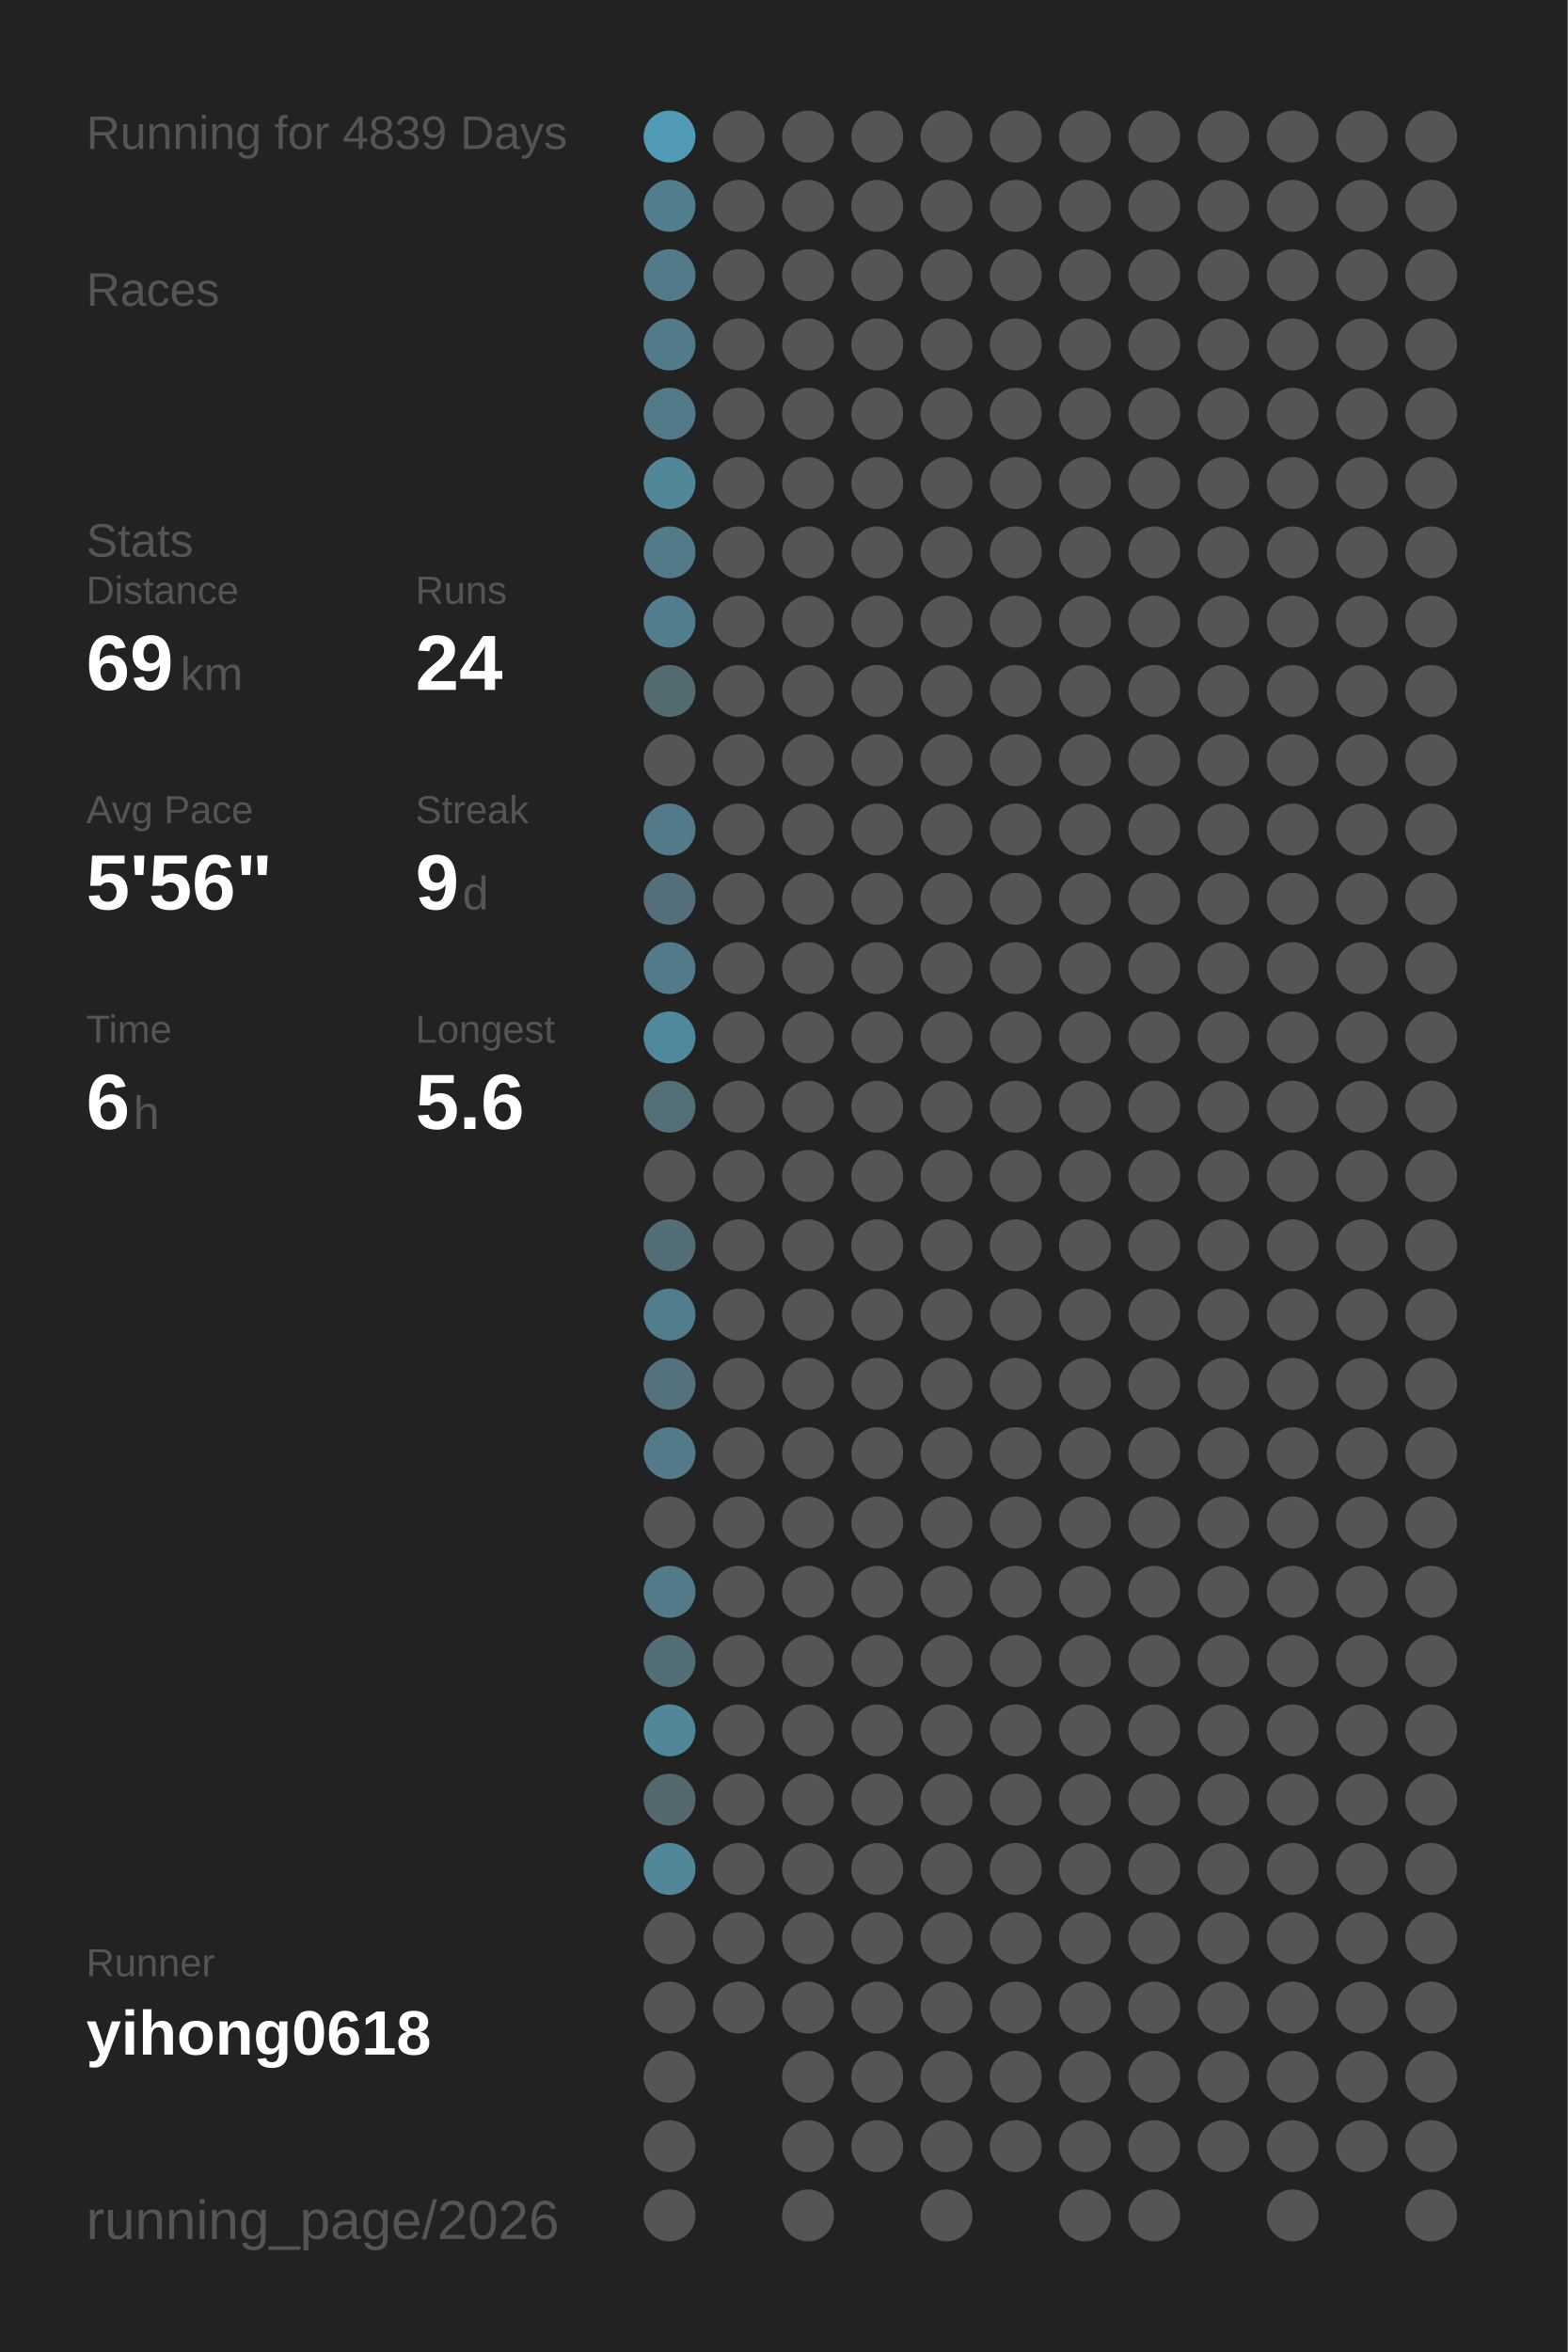
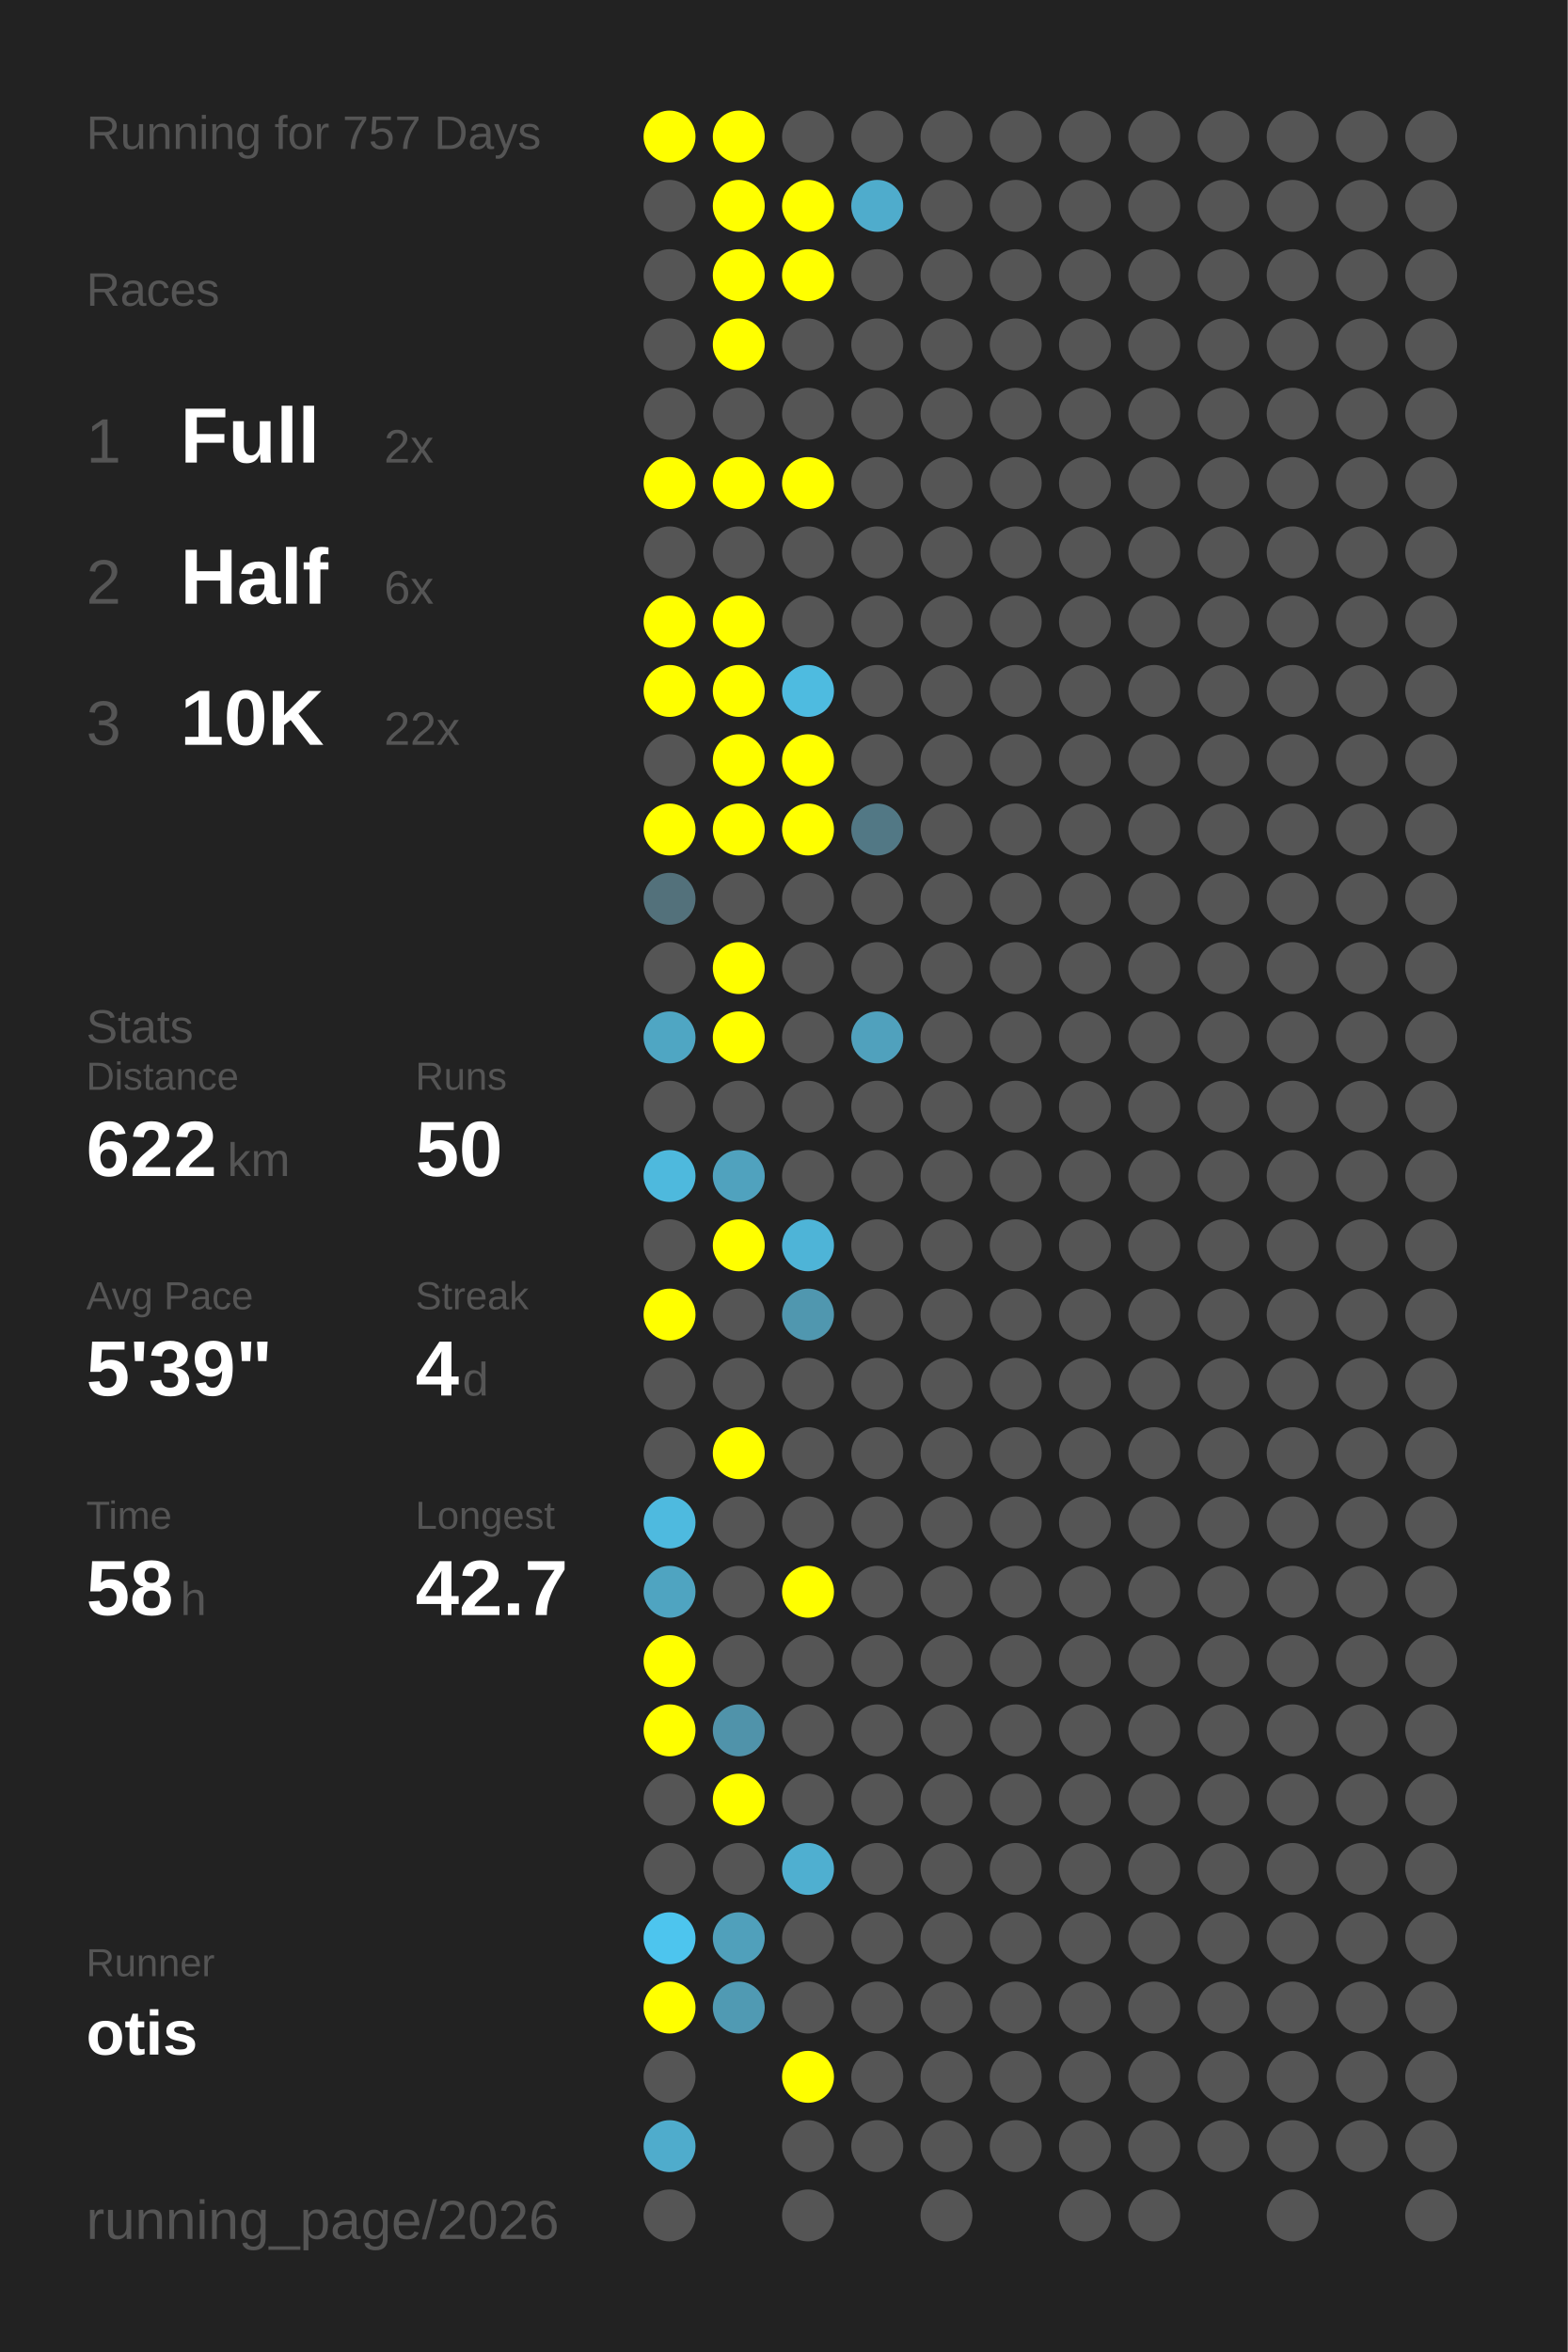
<svg xmlns="http://www.w3.org/2000/svg" baseProfile="full" height="300mm" version="1.1" viewBox="0,0,200,300" width="200mm">
  <defs />
  <rect fill="#222222" height="300" width="200" x="0" y="0" />
-   <text fill="#555555" style="font-size:6px; font-family:Arial;" x="11" y="19">Running for 4839 Days</text>
+   <text fill="#555555" style="font-size:6px; font-family:Arial;" x="11" y="19">Running for 757 Days</text>
  <text fill="#555555" style="font-size:6px; font-family:Arial;" x="11" y="39">Races</text>
-   <text fill="#555555" style="font-size:6px; font-family:Arial;" x="11" y="71">Stats</text>
-   <text fill="#555555" style="font-size:5px; font-family:Arial;" x="11" y="77">Distance</text>
-   <text fill="#FFFFFF" style="font-size:10px; font-family:Arial; font-weight:bold;" x="11" y="88">69</text>
-   <text fill="#555555" style="font-size:6px; font-family:Arial;" x="23" y="88">km</text>
-   <text fill="#555555" style="font-size:5px; font-family:Arial;" x="53" y="77">Runs</text>
-   <text fill="#FFFFFF" style="font-size:10px; font-family:Arial; font-weight:bold;" x="53" y="88">24</text>
-   <text fill="#555555" style="font-size:5px; font-family:Arial;" x="11" y="105">Avg Pace</text>
-   <text fill="#FFFFFF" style="font-size:10px; font-family:Arial; font-weight:bold;" x="11" y="116">5'56"</text>
-   <text fill="#555555" style="font-size:5px; font-family:Arial;" x="53" y="105">Streak</text>
-   <text fill="#FFFFFF" style="font-size:10px; font-family:Arial; font-weight:bold;" x="53" y="116">9</text>
-   <text fill="#555555" style="font-size:6px; font-family:Arial;" x="59" y="116">d</text>
-   <text fill="#555555" style="font-size:5px; font-family:Arial;" x="11" y="133">Time</text>
-   <text fill="#FFFFFF" style="font-size:10px; font-family:Arial; font-weight:bold;" x="11" y="144">6</text>
-   <text fill="#555555" style="font-size:6px; font-family:Arial;" x="17" y="144">h</text>
-   <text fill="#555555" style="font-size:5px; font-family:Arial;" x="53" y="133">Longest</text>
-   <text fill="#FFFFFF" style="font-size:10px; font-family:Arial; font-weight:bold;" x="53" y="144">5.6</text>
+   <text fill="#555555" style="font-size:8px; font-family:Arial;" x="11" y="59">1</text>
+   <text fill="#FFFFFF" style="font-size:10px; font-family:Arial; font-weight:bold;" x="23" y="59">Full</text>
+   <text fill="#555555" style="font-size:6px; font-family:Arial;" x="49" y="59">2x</text>
+   <text fill="#555555" style="font-size:8px; font-family:Arial;" x="11" y="77">2</text>
+   <text fill="#FFFFFF" style="font-size:10px; font-family:Arial; font-weight:bold;" x="23" y="77">Half</text>
+   <text fill="#555555" style="font-size:6px; font-family:Arial;" x="49" y="77">6x</text>
+   <text fill="#555555" style="font-size:8px; font-family:Arial;" x="11" y="95">3</text>
+   <text fill="#FFFFFF" style="font-size:10px; font-family:Arial; font-weight:bold;" x="23" y="95">10K</text>
+   <text fill="#555555" style="font-size:6px; font-family:Arial;" x="49" y="95">22x</text>
+   <text fill="#555555" style="font-size:6px; font-family:Arial;" x="11" y="133">Stats</text>
+   <text fill="#555555" style="font-size:5px; font-family:Arial;" x="11" y="139">Distance</text>
+   <text fill="#FFFFFF" style="font-size:10px; font-family:Arial; font-weight:bold;" x="11" y="150">622</text>
+   <text fill="#555555" style="font-size:6px; font-family:Arial;" x="29" y="150">km</text>
+   <text fill="#555555" style="font-size:5px; font-family:Arial;" x="53" y="139">Runs</text>
+   <text fill="#FFFFFF" style="font-size:10px; font-family:Arial; font-weight:bold;" x="53" y="150">50</text>
+   <text fill="#555555" style="font-size:5px; font-family:Arial;" x="11" y="167">Avg Pace</text>
+   <text fill="#FFFFFF" style="font-size:10px; font-family:Arial; font-weight:bold;" x="11" y="178">5'39"</text>
+   <text fill="#555555" style="font-size:5px; font-family:Arial;" x="53" y="167">Streak</text>
+   <text fill="#FFFFFF" style="font-size:10px; font-family:Arial; font-weight:bold;" x="53" y="178">4</text>
+   <text fill="#555555" style="font-size:6px; font-family:Arial;" x="59" y="178">d</text>
+   <text fill="#555555" style="font-size:5px; font-family:Arial;" x="11" y="195">Time</text>
+   <text fill="#FFFFFF" style="font-size:10px; font-family:Arial; font-weight:bold;" x="11" y="206">58</text>
+   <text fill="#555555" style="font-size:6px; font-family:Arial;" x="23" y="206">h</text>
+   <text fill="#555555" style="font-size:5px; font-family:Arial;" x="53" y="195">Longest</text>
+   <text fill="#FFFFFF" style="font-size:10px; font-family:Arial; font-weight:bold;" x="53" y="206">42.7</text>
  <text fill="#555555" style="font-size:5px; font-family:Arial;" x="11" y="252.065">Runner</text>
-   <text fill="#FFFFFF" style="font-size:8px; font-family:Arial; font-weight:bold;" x="11" y="262.065">yihong0618</text>
+   <text fill="#FFFFFF" style="font-size:8px; font-family:Arial; font-weight:bold;" x="11" y="262.065">otis</text>
  <text fill="#555555" style="font-size:7px; font-family:Arial;" x="11" y="285.581">running_page/2026</text>
-   <circle cx="85.417" cy="17.419" fill="#509ab3" r="3.312" />
-   <circle cx="85.417" cy="26.258" fill="#527f8e" r="3.312" />
-   <circle cx="85.417" cy="35.097" fill="#527a88" r="3.312" />
-   <circle cx="85.417" cy="43.935" fill="#527a88" r="3.312" />
-   <circle cx="85.417" cy="52.774" fill="#527a88" r="3.312" />
-   <circle cx="85.417" cy="61.613" fill="#518799" r="3.312" />
-   <circle cx="85.417" cy="70.452" fill="#527a88" r="3.312" />
-   <circle cx="85.417" cy="79.29" fill="#527d8c" r="3.312" />
-   <circle cx="85.417" cy="88.129" fill="#536a71" r="3.312" />
+   <circle cx="85.417" cy="17.419" fill="#FFFF00" r="3.312" />
+   <circle cx="85.417" cy="26.258" fill="#555555" r="3.312" />
+   <circle cx="85.417" cy="35.097" fill="#555555" r="3.312" />
+   <circle cx="85.417" cy="43.935" fill="#555555" r="3.312" />
+   <circle cx="85.417" cy="52.774" fill="#555555" r="3.312" />
+   <circle cx="85.417" cy="61.613" fill="#FFFF00" r="3.312" />
+   <circle cx="85.417" cy="70.452" fill="#555555" r="3.312" />
+   <circle cx="85.417" cy="79.29" fill="#FFFF00" r="3.312" />
+   <circle cx="85.417" cy="88.129" fill="#FFFF00" r="3.312" />
  <circle cx="85.417" cy="96.968" fill="#555555" r="3.312" />
-   <circle cx="85.417" cy="105.806" fill="#527a88" r="3.312" />
-   <circle cx="85.417" cy="114.645" fill="#536f79" r="3.312" />
-   <circle cx="85.417" cy="123.484" fill="#527a88" r="3.312" />
-   <circle cx="85.417" cy="132.323" fill="#51899c" r="3.312" />
-   <circle cx="85.417" cy="141.161" fill="#536f78" r="3.312" />
-   <circle cx="85.417" cy="150" fill="#555555" r="3.312" />
-   <circle cx="85.417" cy="158.839" fill="#536e77" r="3.312" />
-   <circle cx="85.417" cy="167.677" fill="#527d8c" r="3.312" />
-   <circle cx="85.417" cy="176.516" fill="#53727d" r="3.312" />
-   <circle cx="85.417" cy="185.355" fill="#527a88" r="3.312" />
-   <circle cx="85.417" cy="194.194" fill="#555555" r="3.312" />
-   <circle cx="85.417" cy="203.032" fill="#527a88" r="3.312" />
-   <circle cx="85.417" cy="211.871" fill="#536e77" r="3.312" />
-   <circle cx="85.417" cy="220.71" fill="#518799" r="3.312" />
-   <circle cx="85.417" cy="229.548" fill="#53686f" r="3.312" />
-   <circle cx="85.417" cy="238.387" fill="#518799" r="3.312" />
-   <circle cx="85.417" cy="247.226" fill="#555555" r="3.312" />
-   <circle cx="85.417" cy="256.065" fill="#555555" r="3.312" />
+   <circle cx="85.417" cy="105.806" fill="#FFFF00" r="3.312" />
+   <circle cx="85.417" cy="114.645" fill="#53717b" r="3.312" />
+   <circle cx="85.417" cy="123.484" fill="#555555" r="3.312" />
+   <circle cx="85.417" cy="132.323" fill="#4fa6c3" r="3.312" />
+   <circle cx="85.417" cy="141.161" fill="#555555" r="3.312" />
+   <circle cx="85.417" cy="150" fill="#4eb9dd" r="3.312" />
+   <circle cx="85.417" cy="158.839" fill="#555555" r="3.312" />
+   <circle cx="85.417" cy="167.677" fill="#FFFF00" r="3.312" />
+   <circle cx="85.417" cy="176.516" fill="#555555" r="3.312" />
+   <circle cx="85.417" cy="185.355" fill="#555555" r="3.312" />
+   <circle cx="85.417" cy="194.194" fill="#4ebadf" r="3.312" />
+   <circle cx="85.417" cy="203.032" fill="#4fa4c1" r="3.312" />
+   <circle cx="85.417" cy="211.871" fill="#FFFF00" r="3.312" />
+   <circle cx="85.417" cy="220.71" fill="#FFFF00" r="3.312" />
+   <circle cx="85.417" cy="229.548" fill="#555555" r="3.312" />
+   <circle cx="85.417" cy="238.387" fill="#555555" r="3.312" />
+   <circle cx="85.417" cy="247.226" fill="#4dc5ee" r="3.312" />
+   <circle cx="85.417" cy="256.065" fill="#FFFF00" r="3.312" />
  <circle cx="85.417" cy="264.903" fill="#555555" r="3.312" />
-   <circle cx="85.417" cy="273.742" fill="#555555" r="3.312" />
+   <circle cx="85.417" cy="273.742" fill="#4faccc" r="3.312" />
  <circle cx="85.417" cy="282.581" fill="#555555" r="3.312" />
-   <circle cx="94.25" cy="17.419" fill="#555555" r="3.312" />
-   <circle cx="94.25" cy="26.258" fill="#555555" r="3.312" />
-   <circle cx="94.25" cy="35.097" fill="#555555" r="3.312" />
-   <circle cx="94.25" cy="43.935" fill="#555555" r="3.312" />
+   <circle cx="94.25" cy="17.419" fill="#FFFF00" r="3.312" />
+   <circle cx="94.25" cy="26.258" fill="#FFFF00" r="3.312" />
+   <circle cx="94.25" cy="35.097" fill="#FFFF00" r="3.312" />
+   <circle cx="94.25" cy="43.935" fill="#FFFF00" r="3.312" />
  <circle cx="94.25" cy="52.774" fill="#555555" r="3.312" />
-   <circle cx="94.25" cy="61.613" fill="#555555" r="3.312" />
+   <circle cx="94.25" cy="61.613" fill="#FFFF00" r="3.312" />
  <circle cx="94.25" cy="70.452" fill="#555555" r="3.312" />
-   <circle cx="94.25" cy="79.29" fill="#555555" r="3.312" />
-   <circle cx="94.25" cy="88.129" fill="#555555" r="3.312" />
-   <circle cx="94.25" cy="96.968" fill="#555555" r="3.312" />
-   <circle cx="94.25" cy="105.806" fill="#555555" r="3.312" />
+   <circle cx="94.25" cy="79.29" fill="#FFFF00" r="3.312" />
+   <circle cx="94.25" cy="88.129" fill="#FFFF00" r="3.312" />
+   <circle cx="94.25" cy="96.968" fill="#FFFF00" r="3.312" />
+   <circle cx="94.25" cy="105.806" fill="#FFFF00" r="3.312" />
  <circle cx="94.25" cy="114.645" fill="#555555" r="3.312" />
-   <circle cx="94.25" cy="123.484" fill="#555555" r="3.312" />
-   <circle cx="94.25" cy="132.323" fill="#555555" r="3.312" />
+   <circle cx="94.25" cy="123.484" fill="#FFFF00" r="3.312" />
+   <circle cx="94.25" cy="132.323" fill="#FFFF00" r="3.312" />
  <circle cx="94.25" cy="141.161" fill="#555555" r="3.312" />
-   <circle cx="94.25" cy="150" fill="#555555" r="3.312" />
-   <circle cx="94.25" cy="158.839" fill="#555555" r="3.312" />
+   <circle cx="94.25" cy="150" fill="#50a2be" r="3.312" />
+   <circle cx="94.25" cy="158.839" fill="#FFFF00" r="3.312" />
  <circle cx="94.25" cy="167.677" fill="#555555" r="3.312" />
  <circle cx="94.25" cy="176.516" fill="#555555" r="3.312" />
-   <circle cx="94.25" cy="185.355" fill="#555555" r="3.312" />
+   <circle cx="94.25" cy="185.355" fill="#FFFF00" r="3.312" />
  <circle cx="94.25" cy="194.194" fill="#555555" r="3.312" />
  <circle cx="94.25" cy="203.032" fill="#555555" r="3.312" />
  <circle cx="94.25" cy="211.871" fill="#555555" r="3.312" />
-   <circle cx="94.25" cy="220.71" fill="#555555" r="3.312" />
-   <circle cx="94.25" cy="229.548" fill="#555555" r="3.312" />
+   <circle cx="94.25" cy="220.71" fill="#5093aa" r="3.312" />
+   <circle cx="94.25" cy="229.548" fill="#FFFF00" r="3.312" />
  <circle cx="94.25" cy="238.387" fill="#555555" r="3.312" />
-   <circle cx="94.25" cy="247.226" fill="#555555" r="3.312" />
-   <circle cx="94.25" cy="256.065" fill="#555555" r="3.312" />
+   <circle cx="94.25" cy="247.226" fill="#50a0bb" r="3.312" />
+   <circle cx="94.25" cy="256.065" fill="#509ab3" r="3.312" />
  <circle cx="103.083" cy="17.419" fill="#555555" r="3.312" />
-   <circle cx="103.083" cy="26.258" fill="#555555" r="3.312" />
-   <circle cx="103.083" cy="35.097" fill="#555555" r="3.312" />
+   <circle cx="103.083" cy="26.258" fill="#FFFF00" r="3.312" />
+   <circle cx="103.083" cy="35.097" fill="#FFFF00" r="3.312" />
  <circle cx="103.083" cy="43.935" fill="#555555" r="3.312" />
  <circle cx="103.083" cy="52.774" fill="#555555" r="3.312" />
-   <circle cx="103.083" cy="61.613" fill="#555555" r="3.312" />
+   <circle cx="103.083" cy="61.613" fill="#FFFF00" r="3.312" />
  <circle cx="103.083" cy="70.452" fill="#555555" r="3.312" />
  <circle cx="103.083" cy="79.29" fill="#555555" r="3.312" />
-   <circle cx="103.083" cy="88.129" fill="#555555" r="3.312" />
-   <circle cx="103.083" cy="96.968" fill="#555555" r="3.312" />
-   <circle cx="103.083" cy="105.806" fill="#555555" r="3.312" />
+   <circle cx="103.083" cy="88.129" fill="#4ebbe0" r="3.312" />
+   <circle cx="103.083" cy="96.968" fill="#FFFF00" r="3.312" />
+   <circle cx="103.083" cy="105.806" fill="#FFFF00" r="3.312" />
  <circle cx="103.083" cy="114.645" fill="#555555" r="3.312" />
  <circle cx="103.083" cy="123.484" fill="#555555" r="3.312" />
  <circle cx="103.083" cy="132.323" fill="#555555" r="3.312" />
  <circle cx="103.083" cy="141.161" fill="#555555" r="3.312" />
  <circle cx="103.083" cy="150" fill="#555555" r="3.312" />
-   <circle cx="103.083" cy="158.839" fill="#555555" r="3.312" />
-   <circle cx="103.083" cy="167.677" fill="#555555" r="3.312" />
+   <circle cx="103.083" cy="158.839" fill="#4eb4d7" r="3.312" />
+   <circle cx="103.083" cy="167.677" fill="#5097af" r="3.312" />
  <circle cx="103.083" cy="176.516" fill="#555555" r="3.312" />
  <circle cx="103.083" cy="185.355" fill="#555555" r="3.312" />
  <circle cx="103.083" cy="194.194" fill="#555555" r="3.312" />
-   <circle cx="103.083" cy="203.032" fill="#555555" r="3.312" />
+   <circle cx="103.083" cy="203.032" fill="#FFFF00" r="3.312" />
  <circle cx="103.083" cy="211.871" fill="#555555" r="3.312" />
  <circle cx="103.083" cy="220.71" fill="#555555" r="3.312" />
  <circle cx="103.083" cy="229.548" fill="#555555" r="3.312" />
-   <circle cx="103.083" cy="238.387" fill="#555555" r="3.312" />
+   <circle cx="103.083" cy="238.387" fill="#4fafd0" r="3.312" />
  <circle cx="103.083" cy="247.226" fill="#555555" r="3.312" />
  <circle cx="103.083" cy="256.065" fill="#555555" r="3.312" />
-   <circle cx="103.083" cy="264.903" fill="#555555" r="3.312" />
+   <circle cx="103.083" cy="264.903" fill="#FFFF00" r="3.312" />
  <circle cx="103.083" cy="273.742" fill="#555555" r="3.312" />
  <circle cx="103.083" cy="282.581" fill="#555555" r="3.312" />
  <circle cx="111.917" cy="17.419" fill="#555555" r="3.312" />
-   <circle cx="111.917" cy="26.258" fill="#555555" r="3.312" />
+   <circle cx="111.917" cy="26.258" fill="#4faccc" r="3.312" />
  <circle cx="111.917" cy="35.097" fill="#555555" r="3.312" />
  <circle cx="111.917" cy="43.935" fill="#555555" r="3.312" />
  <circle cx="111.917" cy="52.774" fill="#555555" r="3.312" />
  <circle cx="111.917" cy="61.613" fill="#555555" r="3.312" />
  <circle cx="111.917" cy="70.452" fill="#555555" r="3.312" />
  <circle cx="111.917" cy="79.29" fill="#555555" r="3.312" />
  <circle cx="111.917" cy="88.129" fill="#555555" r="3.312" />
  <circle cx="111.917" cy="96.968" fill="#555555" r="3.312" />
-   <circle cx="111.917" cy="105.806" fill="#555555" r="3.312" />
+   <circle cx="111.917" cy="105.806" fill="#527885" r="3.312" />
  <circle cx="111.917" cy="114.645" fill="#555555" r="3.312" />
  <circle cx="111.917" cy="123.484" fill="#555555" r="3.312" />
-   <circle cx="111.917" cy="132.323" fill="#555555" r="3.312" />
+   <circle cx="111.917" cy="132.323" fill="#50a1bd" r="3.312" />
  <circle cx="111.917" cy="141.161" fill="#555555" r="3.312" />
  <circle cx="111.917" cy="150" fill="#555555" r="3.312" />
  <circle cx="111.917" cy="158.839" fill="#555555" r="3.312" />
  <circle cx="111.917" cy="167.677" fill="#555555" r="3.312" />
  <circle cx="111.917" cy="176.516" fill="#555555" r="3.312" />
  <circle cx="111.917" cy="185.355" fill="#555555" r="3.312" />
  <circle cx="111.917" cy="194.194" fill="#555555" r="3.312" />
  <circle cx="111.917" cy="203.032" fill="#555555" r="3.312" />
  <circle cx="111.917" cy="211.871" fill="#555555" r="3.312" />
  <circle cx="111.917" cy="220.71" fill="#555555" r="3.312" />
  <circle cx="111.917" cy="229.548" fill="#555555" r="3.312" />
  <circle cx="111.917" cy="238.387" fill="#555555" r="3.312" />
  <circle cx="111.917" cy="247.226" fill="#555555" r="3.312" />
  <circle cx="111.917" cy="256.065" fill="#555555" r="3.312" />
  <circle cx="111.917" cy="264.903" fill="#555555" r="3.312" />
  <circle cx="111.917" cy="273.742" fill="#555555" r="3.312" />
  <circle cx="120.75" cy="17.419" fill="#555555" r="3.312" />
  <circle cx="120.75" cy="26.258" fill="#555555" r="3.312" />
  <circle cx="120.75" cy="35.097" fill="#555555" r="3.312" />
  <circle cx="120.75" cy="43.935" fill="#555555" r="3.312" />
  <circle cx="120.75" cy="52.774" fill="#555555" r="3.312" />
  <circle cx="120.75" cy="61.613" fill="#555555" r="3.312" />
  <circle cx="120.75" cy="70.452" fill="#555555" r="3.312" />
  <circle cx="120.75" cy="79.29" fill="#555555" r="3.312" />
  <circle cx="120.75" cy="88.129" fill="#555555" r="3.312" />
  <circle cx="120.75" cy="96.968" fill="#555555" r="3.312" />
  <circle cx="120.75" cy="105.806" fill="#555555" r="3.312" />
  <circle cx="120.75" cy="114.645" fill="#555555" r="3.312" />
  <circle cx="120.75" cy="123.484" fill="#555555" r="3.312" />
  <circle cx="120.75" cy="132.323" fill="#555555" r="3.312" />
  <circle cx="120.75" cy="141.161" fill="#555555" r="3.312" />
  <circle cx="120.75" cy="150" fill="#555555" r="3.312" />
  <circle cx="120.75" cy="158.839" fill="#555555" r="3.312" />
  <circle cx="120.75" cy="167.677" fill="#555555" r="3.312" />
  <circle cx="120.75" cy="176.516" fill="#555555" r="3.312" />
  <circle cx="120.75" cy="185.355" fill="#555555" r="3.312" />
  <circle cx="120.75" cy="194.194" fill="#555555" r="3.312" />
  <circle cx="120.75" cy="203.032" fill="#555555" r="3.312" />
  <circle cx="120.75" cy="211.871" fill="#555555" r="3.312" />
  <circle cx="120.75" cy="220.71" fill="#555555" r="3.312" />
  <circle cx="120.75" cy="229.548" fill="#555555" r="3.312" />
  <circle cx="120.75" cy="238.387" fill="#555555" r="3.312" />
  <circle cx="120.75" cy="247.226" fill="#555555" r="3.312" />
  <circle cx="120.75" cy="256.065" fill="#555555" r="3.312" />
  <circle cx="120.75" cy="264.903" fill="#555555" r="3.312" />
  <circle cx="120.75" cy="273.742" fill="#555555" r="3.312" />
  <circle cx="120.75" cy="282.581" fill="#555555" r="3.312" />
  <circle cx="129.583" cy="17.419" fill="#555555" r="3.312" />
  <circle cx="129.583" cy="26.258" fill="#555555" r="3.312" />
  <circle cx="129.583" cy="35.097" fill="#555555" r="3.312" />
  <circle cx="129.583" cy="43.935" fill="#555555" r="3.312" />
  <circle cx="129.583" cy="52.774" fill="#555555" r="3.312" />
  <circle cx="129.583" cy="61.613" fill="#555555" r="3.312" />
  <circle cx="129.583" cy="70.452" fill="#555555" r="3.312" />
  <circle cx="129.583" cy="79.29" fill="#555555" r="3.312" />
  <circle cx="129.583" cy="88.129" fill="#555555" r="3.312" />
  <circle cx="129.583" cy="96.968" fill="#555555" r="3.312" />
  <circle cx="129.583" cy="105.806" fill="#555555" r="3.312" />
  <circle cx="129.583" cy="114.645" fill="#555555" r="3.312" />
  <circle cx="129.583" cy="123.484" fill="#555555" r="3.312" />
  <circle cx="129.583" cy="132.323" fill="#555555" r="3.312" />
  <circle cx="129.583" cy="141.161" fill="#555555" r="3.312" />
  <circle cx="129.583" cy="150" fill="#555555" r="3.312" />
  <circle cx="129.583" cy="158.839" fill="#555555" r="3.312" />
  <circle cx="129.583" cy="167.677" fill="#555555" r="3.312" />
  <circle cx="129.583" cy="176.516" fill="#555555" r="3.312" />
  <circle cx="129.583" cy="185.355" fill="#555555" r="3.312" />
  <circle cx="129.583" cy="194.194" fill="#555555" r="3.312" />
  <circle cx="129.583" cy="203.032" fill="#555555" r="3.312" />
  <circle cx="129.583" cy="211.871" fill="#555555" r="3.312" />
  <circle cx="129.583" cy="220.71" fill="#555555" r="3.312" />
  <circle cx="129.583" cy="229.548" fill="#555555" r="3.312" />
  <circle cx="129.583" cy="238.387" fill="#555555" r="3.312" />
  <circle cx="129.583" cy="247.226" fill="#555555" r="3.312" />
  <circle cx="129.583" cy="256.065" fill="#555555" r="3.312" />
  <circle cx="129.583" cy="264.903" fill="#555555" r="3.312" />
  <circle cx="129.583" cy="273.742" fill="#555555" r="3.312" />
  <circle cx="138.417" cy="17.419" fill="#555555" r="3.312" />
  <circle cx="138.417" cy="26.258" fill="#555555" r="3.312" />
  <circle cx="138.417" cy="35.097" fill="#555555" r="3.312" />
  <circle cx="138.417" cy="43.935" fill="#555555" r="3.312" />
  <circle cx="138.417" cy="52.774" fill="#555555" r="3.312" />
  <circle cx="138.417" cy="61.613" fill="#555555" r="3.312" />
  <circle cx="138.417" cy="70.452" fill="#555555" r="3.312" />
  <circle cx="138.417" cy="79.29" fill="#555555" r="3.312" />
  <circle cx="138.417" cy="88.129" fill="#555555" r="3.312" />
  <circle cx="138.417" cy="96.968" fill="#555555" r="3.312" />
  <circle cx="138.417" cy="105.806" fill="#555555" r="3.312" />
  <circle cx="138.417" cy="114.645" fill="#555555" r="3.312" />
  <circle cx="138.417" cy="123.484" fill="#555555" r="3.312" />
  <circle cx="138.417" cy="132.323" fill="#555555" r="3.312" />
  <circle cx="138.417" cy="141.161" fill="#555555" r="3.312" />
  <circle cx="138.417" cy="150" fill="#555555" r="3.312" />
  <circle cx="138.417" cy="158.839" fill="#555555" r="3.312" />
  <circle cx="138.417" cy="167.677" fill="#555555" r="3.312" />
  <circle cx="138.417" cy="176.516" fill="#555555" r="3.312" />
  <circle cx="138.417" cy="185.355" fill="#555555" r="3.312" />
  <circle cx="138.417" cy="194.194" fill="#555555" r="3.312" />
  <circle cx="138.417" cy="203.032" fill="#555555" r="3.312" />
  <circle cx="138.417" cy="211.871" fill="#555555" r="3.312" />
  <circle cx="138.417" cy="220.71" fill="#555555" r="3.312" />
  <circle cx="138.417" cy="229.548" fill="#555555" r="3.312" />
  <circle cx="138.417" cy="238.387" fill="#555555" r="3.312" />
  <circle cx="138.417" cy="247.226" fill="#555555" r="3.312" />
  <circle cx="138.417" cy="256.065" fill="#555555" r="3.312" />
  <circle cx="138.417" cy="264.903" fill="#555555" r="3.312" />
  <circle cx="138.417" cy="273.742" fill="#555555" r="3.312" />
  <circle cx="138.417" cy="282.581" fill="#555555" r="3.312" />
  <circle cx="147.25" cy="17.419" fill="#555555" r="3.312" />
  <circle cx="147.25" cy="26.258" fill="#555555" r="3.312" />
  <circle cx="147.25" cy="35.097" fill="#555555" r="3.312" />
  <circle cx="147.25" cy="43.935" fill="#555555" r="3.312" />
  <circle cx="147.25" cy="52.774" fill="#555555" r="3.312" />
  <circle cx="147.25" cy="61.613" fill="#555555" r="3.312" />
  <circle cx="147.25" cy="70.452" fill="#555555" r="3.312" />
  <circle cx="147.25" cy="79.29" fill="#555555" r="3.312" />
  <circle cx="147.25" cy="88.129" fill="#555555" r="3.312" />
  <circle cx="147.25" cy="96.968" fill="#555555" r="3.312" />
  <circle cx="147.25" cy="105.806" fill="#555555" r="3.312" />
  <circle cx="147.25" cy="114.645" fill="#555555" r="3.312" />
  <circle cx="147.25" cy="123.484" fill="#555555" r="3.312" />
  <circle cx="147.25" cy="132.323" fill="#555555" r="3.312" />
  <circle cx="147.25" cy="141.161" fill="#555555" r="3.312" />
  <circle cx="147.25" cy="150" fill="#555555" r="3.312" />
  <circle cx="147.25" cy="158.839" fill="#555555" r="3.312" />
  <circle cx="147.25" cy="167.677" fill="#555555" r="3.312" />
  <circle cx="147.25" cy="176.516" fill="#555555" r="3.312" />
  <circle cx="147.25" cy="185.355" fill="#555555" r="3.312" />
  <circle cx="147.25" cy="194.194" fill="#555555" r="3.312" />
  <circle cx="147.25" cy="203.032" fill="#555555" r="3.312" />
  <circle cx="147.25" cy="211.871" fill="#555555" r="3.312" />
  <circle cx="147.25" cy="220.71" fill="#555555" r="3.312" />
  <circle cx="147.25" cy="229.548" fill="#555555" r="3.312" />
  <circle cx="147.25" cy="238.387" fill="#555555" r="3.312" />
  <circle cx="147.25" cy="247.226" fill="#555555" r="3.312" />
  <circle cx="147.25" cy="256.065" fill="#555555" r="3.312" />
  <circle cx="147.25" cy="264.903" fill="#555555" r="3.312" />
  <circle cx="147.25" cy="273.742" fill="#555555" r="3.312" />
  <circle cx="147.25" cy="282.581" fill="#555555" r="3.312" />
  <circle cx="156.083" cy="17.419" fill="#555555" r="3.312" />
  <circle cx="156.083" cy="26.258" fill="#555555" r="3.312" />
  <circle cx="156.083" cy="35.097" fill="#555555" r="3.312" />
  <circle cx="156.083" cy="43.935" fill="#555555" r="3.312" />
  <circle cx="156.083" cy="52.774" fill="#555555" r="3.312" />
  <circle cx="156.083" cy="61.613" fill="#555555" r="3.312" />
  <circle cx="156.083" cy="70.452" fill="#555555" r="3.312" />
  <circle cx="156.083" cy="79.29" fill="#555555" r="3.312" />
  <circle cx="156.083" cy="88.129" fill="#555555" r="3.312" />
  <circle cx="156.083" cy="96.968" fill="#555555" r="3.312" />
  <circle cx="156.083" cy="105.806" fill="#555555" r="3.312" />
  <circle cx="156.083" cy="114.645" fill="#555555" r="3.312" />
  <circle cx="156.083" cy="123.484" fill="#555555" r="3.312" />
  <circle cx="156.083" cy="132.323" fill="#555555" r="3.312" />
  <circle cx="156.083" cy="141.161" fill="#555555" r="3.312" />
  <circle cx="156.083" cy="150" fill="#555555" r="3.312" />
  <circle cx="156.083" cy="158.839" fill="#555555" r="3.312" />
  <circle cx="156.083" cy="167.677" fill="#555555" r="3.312" />
  <circle cx="156.083" cy="176.516" fill="#555555" r="3.312" />
  <circle cx="156.083" cy="185.355" fill="#555555" r="3.312" />
  <circle cx="156.083" cy="194.194" fill="#555555" r="3.312" />
  <circle cx="156.083" cy="203.032" fill="#555555" r="3.312" />
  <circle cx="156.083" cy="211.871" fill="#555555" r="3.312" />
  <circle cx="156.083" cy="220.71" fill="#555555" r="3.312" />
  <circle cx="156.083" cy="229.548" fill="#555555" r="3.312" />
  <circle cx="156.083" cy="238.387" fill="#555555" r="3.312" />
  <circle cx="156.083" cy="247.226" fill="#555555" r="3.312" />
  <circle cx="156.083" cy="256.065" fill="#555555" r="3.312" />
  <circle cx="156.083" cy="264.903" fill="#555555" r="3.312" />
  <circle cx="156.083" cy="273.742" fill="#555555" r="3.312" />
  <circle cx="164.917" cy="17.419" fill="#555555" r="3.312" />
  <circle cx="164.917" cy="26.258" fill="#555555" r="3.312" />
  <circle cx="164.917" cy="35.097" fill="#555555" r="3.312" />
  <circle cx="164.917" cy="43.935" fill="#555555" r="3.312" />
  <circle cx="164.917" cy="52.774" fill="#555555" r="3.312" />
  <circle cx="164.917" cy="61.613" fill="#555555" r="3.312" />
  <circle cx="164.917" cy="70.452" fill="#555555" r="3.312" />
  <circle cx="164.917" cy="79.29" fill="#555555" r="3.312" />
  <circle cx="164.917" cy="88.129" fill="#555555" r="3.312" />
  <circle cx="164.917" cy="96.968" fill="#555555" r="3.312" />
  <circle cx="164.917" cy="105.806" fill="#555555" r="3.312" />
  <circle cx="164.917" cy="114.645" fill="#555555" r="3.312" />
  <circle cx="164.917" cy="123.484" fill="#555555" r="3.312" />
  <circle cx="164.917" cy="132.323" fill="#555555" r="3.312" />
  <circle cx="164.917" cy="141.161" fill="#555555" r="3.312" />
  <circle cx="164.917" cy="150" fill="#555555" r="3.312" />
  <circle cx="164.917" cy="158.839" fill="#555555" r="3.312" />
  <circle cx="164.917" cy="167.677" fill="#555555" r="3.312" />
  <circle cx="164.917" cy="176.516" fill="#555555" r="3.312" />
  <circle cx="164.917" cy="185.355" fill="#555555" r="3.312" />
  <circle cx="164.917" cy="194.194" fill="#555555" r="3.312" />
  <circle cx="164.917" cy="203.032" fill="#555555" r="3.312" />
  <circle cx="164.917" cy="211.871" fill="#555555" r="3.312" />
  <circle cx="164.917" cy="220.71" fill="#555555" r="3.312" />
  <circle cx="164.917" cy="229.548" fill="#555555" r="3.312" />
  <circle cx="164.917" cy="238.387" fill="#555555" r="3.312" />
  <circle cx="164.917" cy="247.226" fill="#555555" r="3.312" />
  <circle cx="164.917" cy="256.065" fill="#555555" r="3.312" />
  <circle cx="164.917" cy="264.903" fill="#555555" r="3.312" />
  <circle cx="164.917" cy="273.742" fill="#555555" r="3.312" />
  <circle cx="164.917" cy="282.581" fill="#555555" r="3.312" />
  <circle cx="173.75" cy="17.419" fill="#555555" r="3.312" />
  <circle cx="173.75" cy="26.258" fill="#555555" r="3.312" />
  <circle cx="173.75" cy="35.097" fill="#555555" r="3.312" />
  <circle cx="173.75" cy="43.935" fill="#555555" r="3.312" />
  <circle cx="173.75" cy="52.774" fill="#555555" r="3.312" />
  <circle cx="173.75" cy="61.613" fill="#555555" r="3.312" />
  <circle cx="173.75" cy="70.452" fill="#555555" r="3.312" />
  <circle cx="173.75" cy="79.29" fill="#555555" r="3.312" />
  <circle cx="173.75" cy="88.129" fill="#555555" r="3.312" />
  <circle cx="173.75" cy="96.968" fill="#555555" r="3.312" />
  <circle cx="173.75" cy="105.806" fill="#555555" r="3.312" />
  <circle cx="173.75" cy="114.645" fill="#555555" r="3.312" />
  <circle cx="173.75" cy="123.484" fill="#555555" r="3.312" />
  <circle cx="173.75" cy="132.323" fill="#555555" r="3.312" />
  <circle cx="173.75" cy="141.161" fill="#555555" r="3.312" />
  <circle cx="173.75" cy="150" fill="#555555" r="3.312" />
  <circle cx="173.75" cy="158.839" fill="#555555" r="3.312" />
  <circle cx="173.75" cy="167.677" fill="#555555" r="3.312" />
  <circle cx="173.75" cy="176.516" fill="#555555" r="3.312" />
  <circle cx="173.75" cy="185.355" fill="#555555" r="3.312" />
  <circle cx="173.75" cy="194.194" fill="#555555" r="3.312" />
  <circle cx="173.75" cy="203.032" fill="#555555" r="3.312" />
  <circle cx="173.75" cy="211.871" fill="#555555" r="3.312" />
  <circle cx="173.75" cy="220.71" fill="#555555" r="3.312" />
  <circle cx="173.75" cy="229.548" fill="#555555" r="3.312" />
  <circle cx="173.75" cy="238.387" fill="#555555" r="3.312" />
  <circle cx="173.75" cy="247.226" fill="#555555" r="3.312" />
  <circle cx="173.75" cy="256.065" fill="#555555" r="3.312" />
  <circle cx="173.75" cy="264.903" fill="#555555" r="3.312" />
  <circle cx="173.75" cy="273.742" fill="#555555" r="3.312" />
  <circle cx="182.583" cy="17.419" fill="#555555" r="3.312" />
  <circle cx="182.583" cy="26.258" fill="#555555" r="3.312" />
  <circle cx="182.583" cy="35.097" fill="#555555" r="3.312" />
  <circle cx="182.583" cy="43.935" fill="#555555" r="3.312" />
  <circle cx="182.583" cy="52.774" fill="#555555" r="3.312" />
  <circle cx="182.583" cy="61.613" fill="#555555" r="3.312" />
  <circle cx="182.583" cy="70.452" fill="#555555" r="3.312" />
  <circle cx="182.583" cy="79.29" fill="#555555" r="3.312" />
  <circle cx="182.583" cy="88.129" fill="#555555" r="3.312" />
  <circle cx="182.583" cy="96.968" fill="#555555" r="3.312" />
  <circle cx="182.583" cy="105.806" fill="#555555" r="3.312" />
  <circle cx="182.583" cy="114.645" fill="#555555" r="3.312" />
  <circle cx="182.583" cy="123.484" fill="#555555" r="3.312" />
  <circle cx="182.583" cy="132.323" fill="#555555" r="3.312" />
  <circle cx="182.583" cy="141.161" fill="#555555" r="3.312" />
  <circle cx="182.583" cy="150" fill="#555555" r="3.312" />
  <circle cx="182.583" cy="158.839" fill="#555555" r="3.312" />
  <circle cx="182.583" cy="167.677" fill="#555555" r="3.312" />
  <circle cx="182.583" cy="176.516" fill="#555555" r="3.312" />
  <circle cx="182.583" cy="185.355" fill="#555555" r="3.312" />
  <circle cx="182.583" cy="194.194" fill="#555555" r="3.312" />
  <circle cx="182.583" cy="203.032" fill="#555555" r="3.312" />
  <circle cx="182.583" cy="211.871" fill="#555555" r="3.312" />
  <circle cx="182.583" cy="220.71" fill="#555555" r="3.312" />
  <circle cx="182.583" cy="229.548" fill="#555555" r="3.312" />
  <circle cx="182.583" cy="238.387" fill="#555555" r="3.312" />
  <circle cx="182.583" cy="247.226" fill="#555555" r="3.312" />
  <circle cx="182.583" cy="256.065" fill="#555555" r="3.312" />
  <circle cx="182.583" cy="264.903" fill="#555555" r="3.312" />
  <circle cx="182.583" cy="273.742" fill="#555555" r="3.312" />
  <circle cx="182.583" cy="282.581" fill="#555555" r="3.312" />
</svg>
